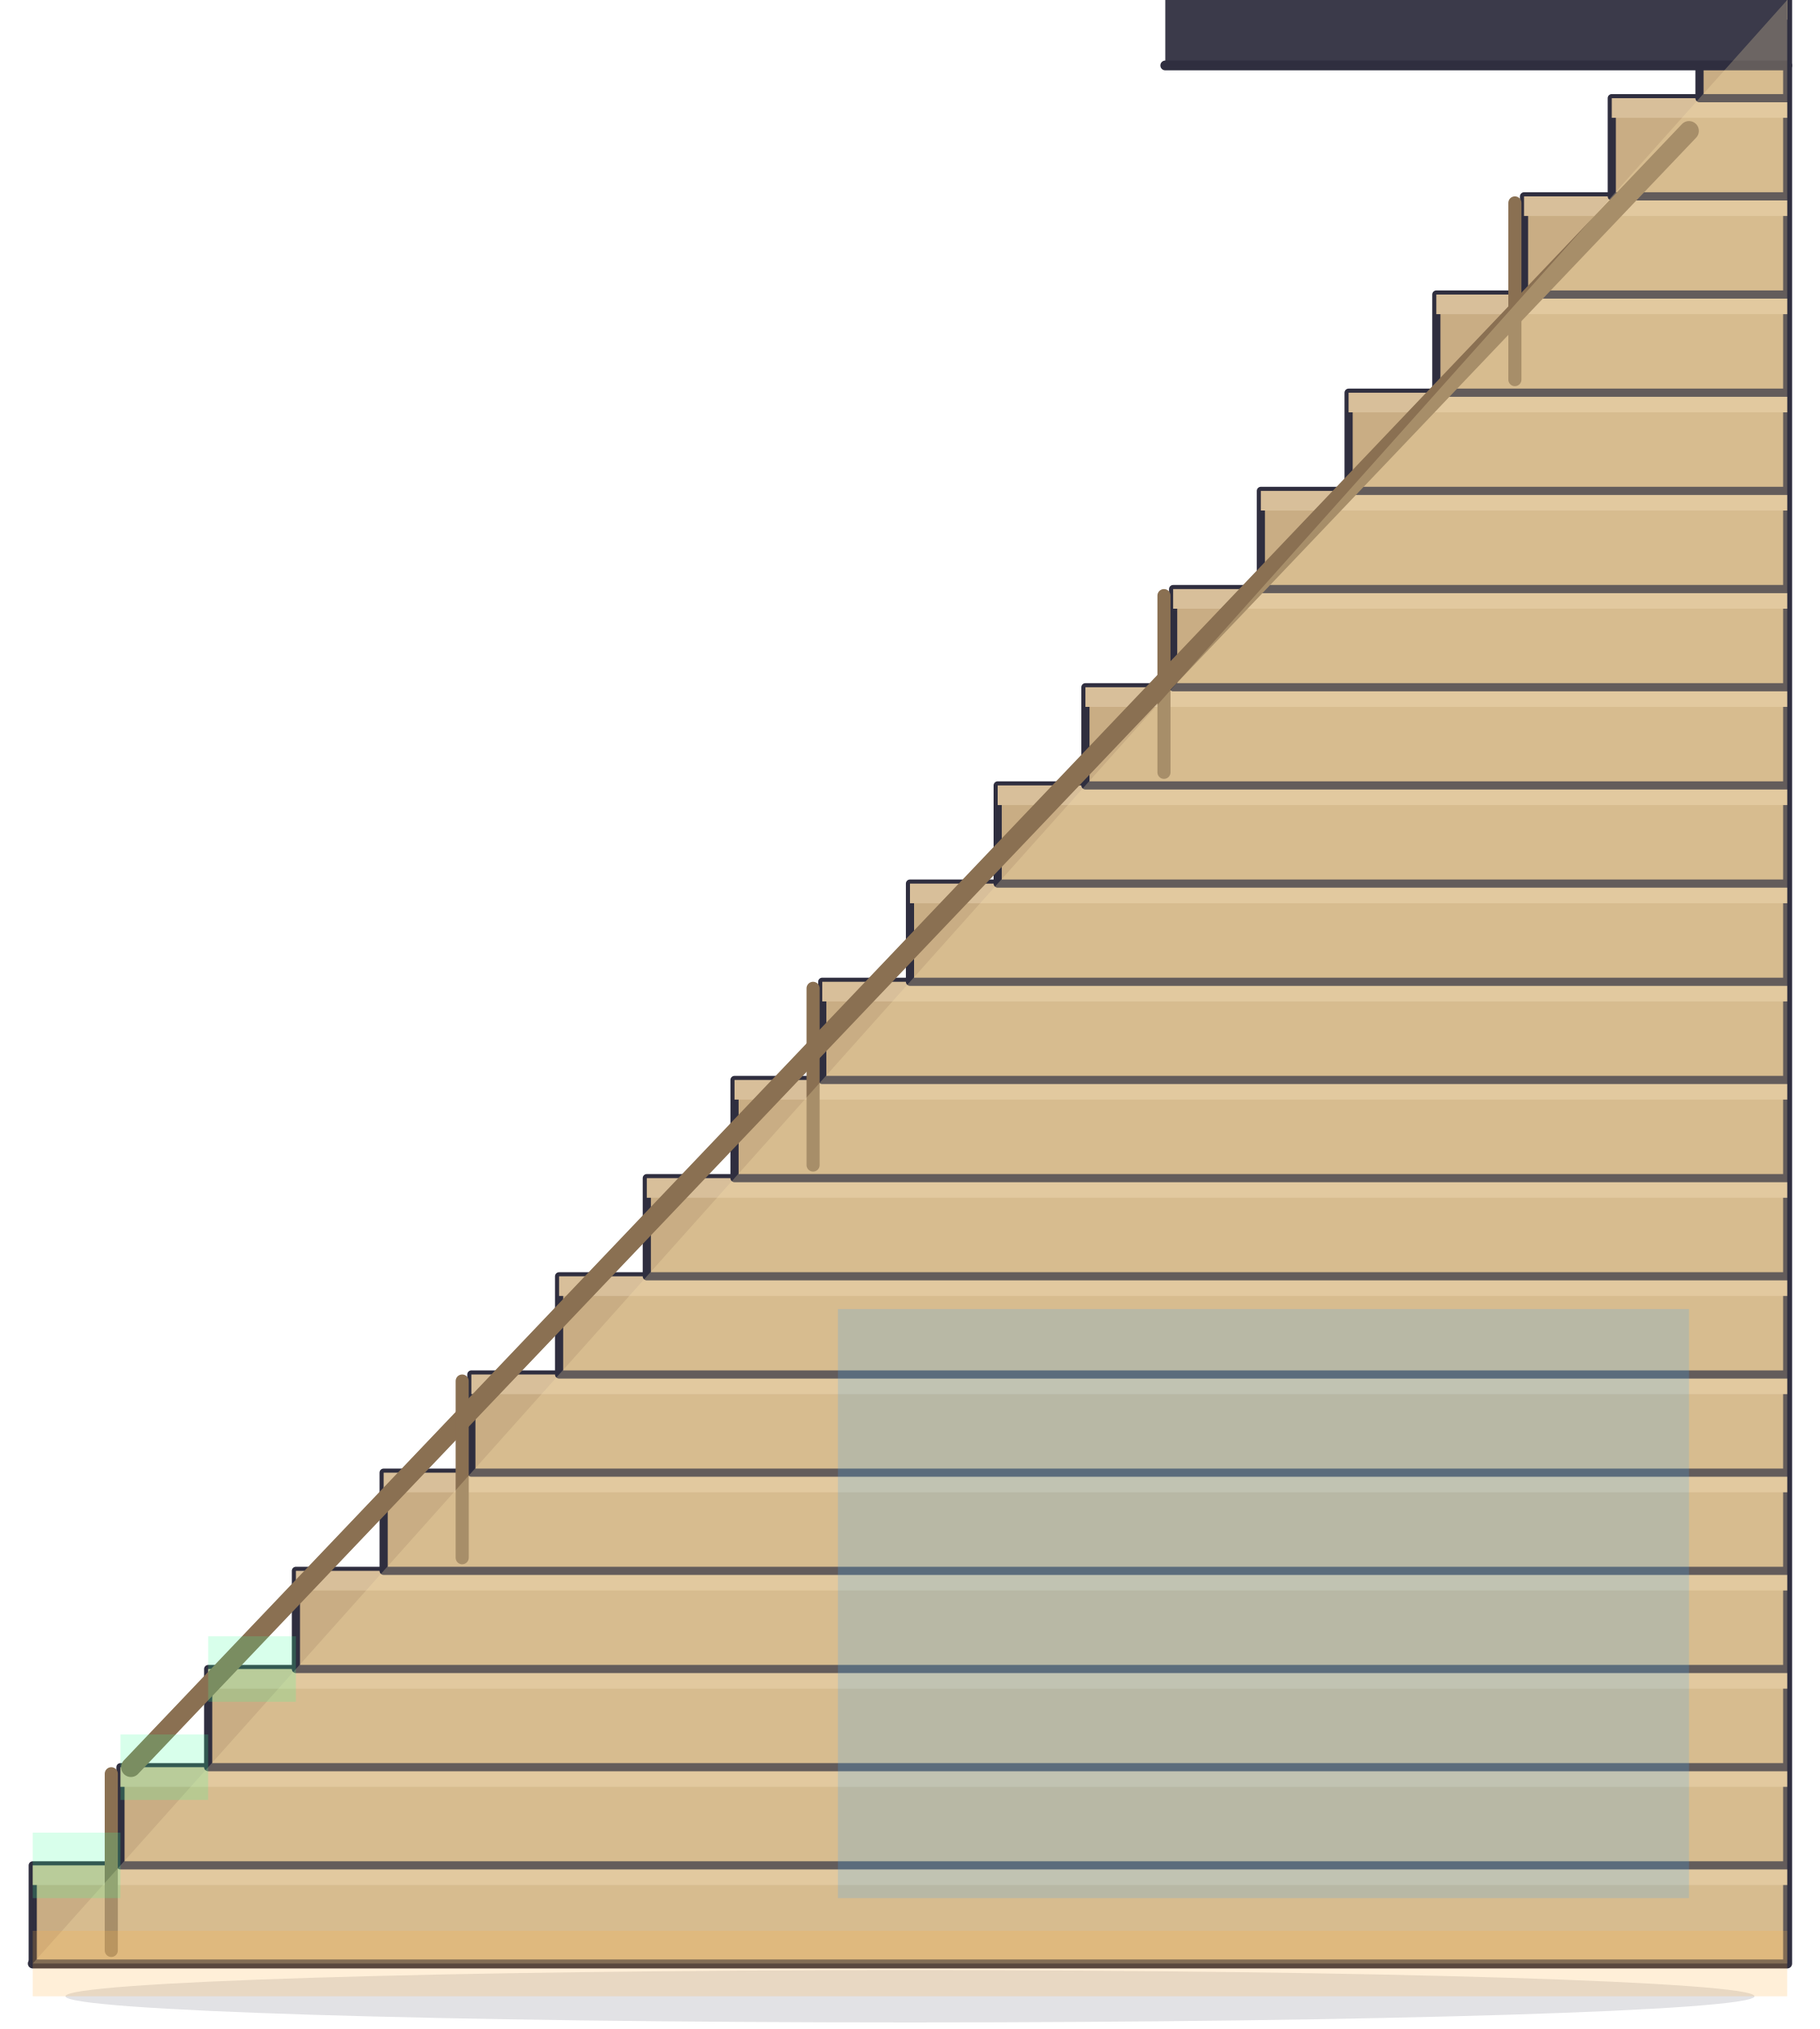
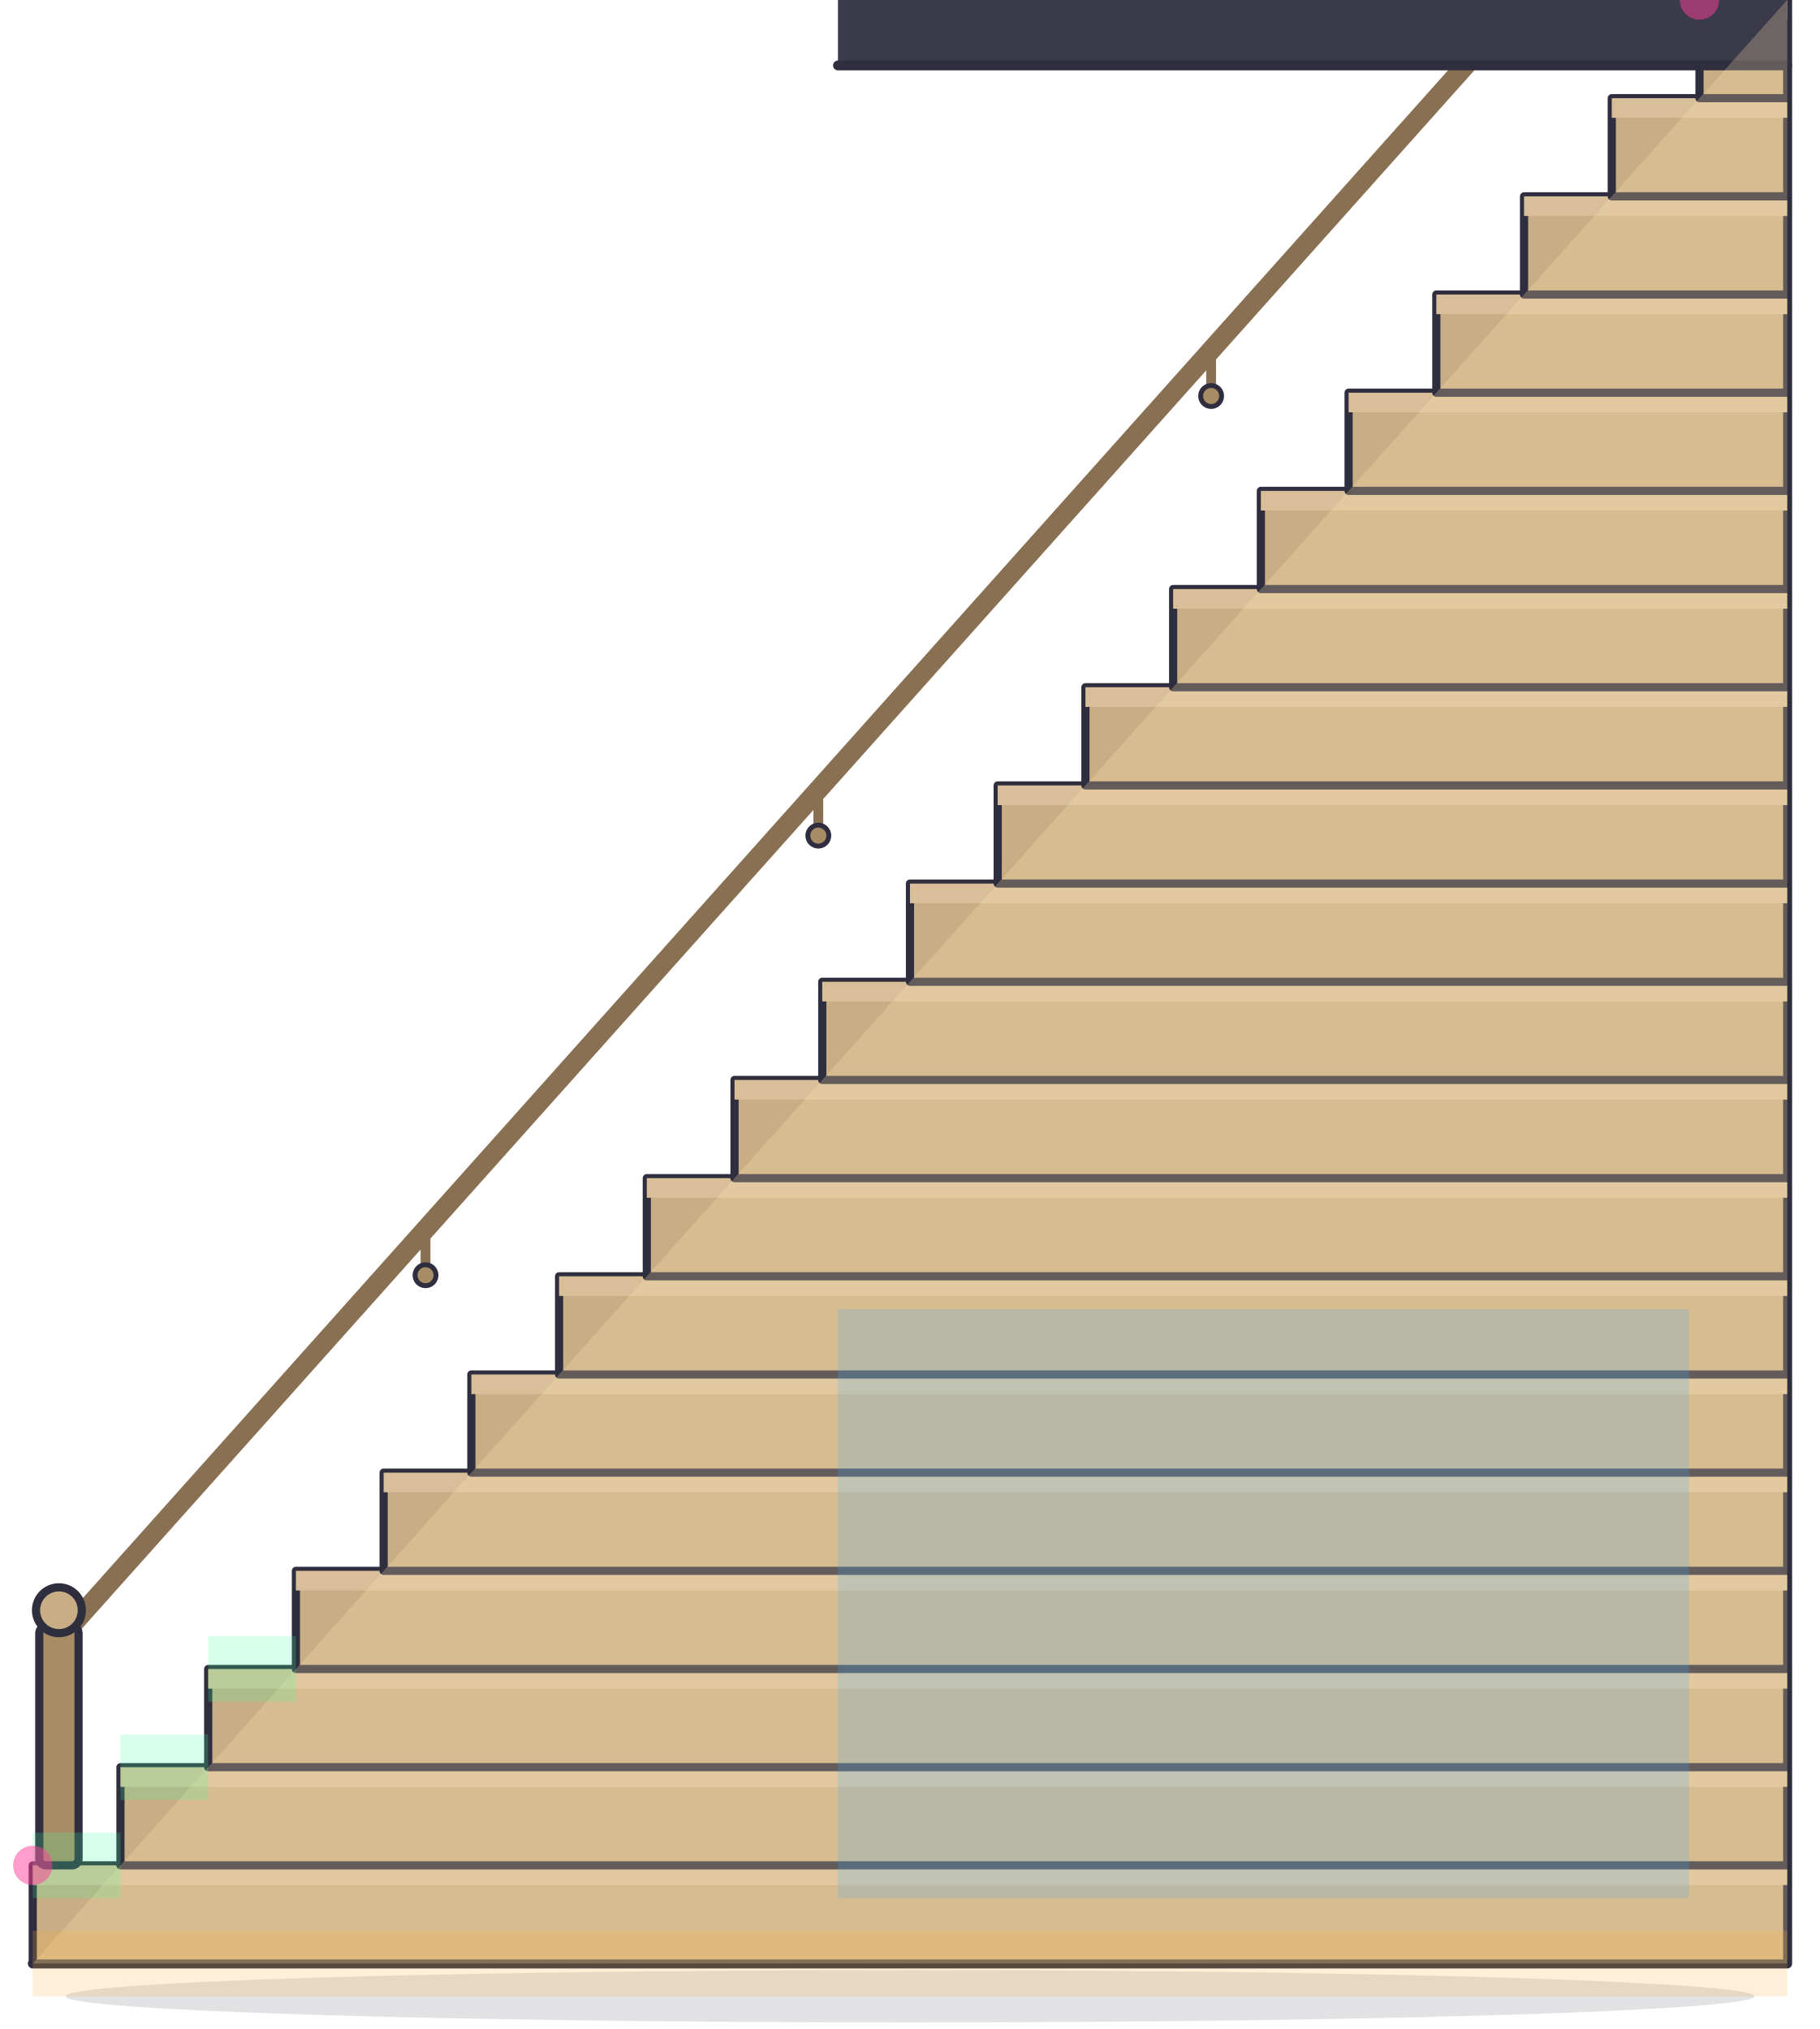
<svg xmlns="http://www.w3.org/2000/svg" viewBox="0 0 556 620" width="556" height="620">
  <g id="stín">
    <ellipse cx="278" cy="610" rx="258" ry="8" fill="#2F2E3F" stroke="none" opacity="0.14" />
  </g>
  <g id="bok">
    <path d="M 10 600 L 546 0 L 546 600 Z" fill="#A88C66" stroke="#2F2E3F" stroke-width="3" stroke-linejoin="round" stroke-linecap="round" />
  </g>
  <g id="stupně">
    <rect x="10" y="570" width="536" height="30" fill="#C9AD84" stroke="#2F2E3F" stroke-width="2.5" stroke-linejoin="round" stroke-linecap="round" />
    <rect x="10" y="570" width="536" height="6" fill="#D8BF9A" stroke="none" />
    <rect x="36.8" y="540" width="509.2" height="30" fill="#C9AD84" stroke="#2F2E3F" stroke-width="2.5" stroke-linejoin="round" stroke-linecap="round" />
    <rect x="36.8" y="540" width="509.2" height="6" fill="#D8BF9A" stroke="none" />
    <rect x="63.6" y="510" width="482.4" height="30" fill="#C9AD84" stroke="#2F2E3F" stroke-width="2.5" stroke-linejoin="round" stroke-linecap="round" />
    <rect x="63.6" y="510" width="482.4" height="6" fill="#D8BF9A" stroke="none" />
    <rect x="90.4" y="480" width="455.6" height="30" fill="#C9AD84" stroke="#2F2E3F" stroke-width="2.5" stroke-linejoin="round" stroke-linecap="round" />
    <rect x="90.4" y="480" width="455.6" height="6" fill="#D8BF9A" stroke="none" />
    <rect x="117.2" y="450" width="428.8" height="30" fill="#C9AD84" stroke="#2F2E3F" stroke-width="2.5" stroke-linejoin="round" stroke-linecap="round" />
    <rect x="117.2" y="450" width="428.8" height="6" fill="#D8BF9A" stroke="none" />
    <rect x="144" y="420" width="402" height="30" fill="#C9AD84" stroke="#2F2E3F" stroke-width="2.5" stroke-linejoin="round" stroke-linecap="round" />
    <rect x="144" y="420" width="402" height="6" fill="#D8BF9A" stroke="none" />
    <rect x="170.8" y="390" width="375.2" height="30" fill="#C9AD84" stroke="#2F2E3F" stroke-width="2.5" stroke-linejoin="round" stroke-linecap="round" />
    <rect x="170.8" y="390" width="375.2" height="6" fill="#D8BF9A" stroke="none" />
    <rect x="197.6" y="360" width="348.4" height="30" fill="#C9AD84" stroke="#2F2E3F" stroke-width="2.5" stroke-linejoin="round" stroke-linecap="round" />
    <rect x="197.6" y="360" width="348.4" height="6" fill="#D8BF9A" stroke="none" />
    <rect x="224.4" y="330" width="321.6" height="30" fill="#C9AD84" stroke="#2F2E3F" stroke-width="2.5" stroke-linejoin="round" stroke-linecap="round" />
    <rect x="224.4" y="330" width="321.6" height="6" fill="#D8BF9A" stroke="none" />
    <rect x="251.2" y="300" width="294.8" height="30" fill="#C9AD84" stroke="#2F2E3F" stroke-width="2.5" stroke-linejoin="round" stroke-linecap="round" />
    <rect x="251.2" y="300" width="294.8" height="6" fill="#D8BF9A" stroke="none" />
    <rect x="278" y="270" width="268" height="30" fill="#C9AD84" stroke="#2F2E3F" stroke-width="2.5" stroke-linejoin="round" stroke-linecap="round" />
    <rect x="278" y="270" width="268" height="6" fill="#D8BF9A" stroke="none" />
    <rect x="304.8" y="240" width="241.2" height="30" fill="#C9AD84" stroke="#2F2E3F" stroke-width="2.5" stroke-linejoin="round" stroke-linecap="round" />
    <rect x="304.8" y="240" width="241.2" height="6" fill="#D8BF9A" stroke="none" />
    <rect x="331.6" y="210" width="214.4" height="30" fill="#C9AD84" stroke="#2F2E3F" stroke-width="2.5" stroke-linejoin="round" stroke-linecap="round" />
    <rect x="331.6" y="210" width="214.4" height="6" fill="#D8BF9A" stroke="none" />
    <rect x="358.4" y="180" width="187.6" height="30" fill="#C9AD84" stroke="#2F2E3F" stroke-width="2.5" stroke-linejoin="round" stroke-linecap="round" />
    <rect x="358.4" y="180" width="187.6" height="6" fill="#D8BF9A" stroke="none" />
    <rect x="385.2" y="150" width="160.8" height="30" fill="#C9AD84" stroke="#2F2E3F" stroke-width="2.5" stroke-linejoin="round" stroke-linecap="round" />
    <rect x="385.2" y="150" width="160.8" height="6" fill="#D8BF9A" stroke="none" />
    <rect x="412" y="120" width="134" height="30" fill="#C9AD84" stroke="#2F2E3F" stroke-width="2.5" stroke-linejoin="round" stroke-linecap="round" />
    <rect x="412" y="120" width="134" height="6" fill="#D8BF9A" stroke="none" />
    <rect x="438.8" y="90" width="107.2" height="30" fill="#C9AD84" stroke="#2F2E3F" stroke-width="2.5" stroke-linejoin="round" stroke-linecap="round" />
    <rect x="438.8" y="90" width="107.2" height="6" fill="#D8BF9A" stroke="none" />
    <rect x="465.6" y="60" width="80.4" height="30" fill="#C9AD84" stroke="#2F2E3F" stroke-width="2.5" stroke-linejoin="round" stroke-linecap="round" />
    <rect x="465.6" y="60" width="80.4" height="6" fill="#D8BF9A" stroke="none" />
    <rect x="492.4" y="30" width="53.6" height="30" fill="#C9AD84" stroke="#2F2E3F" stroke-width="2.5" stroke-linejoin="round" stroke-linecap="round" />
    <rect x="492.4" y="30" width="53.6" height="6" fill="#D8BF9A" stroke="none" />
    <rect x="519.2" y="0" width="26.8" height="30" fill="#C9AD84" stroke="#2F2E3F" stroke-width="2.5" stroke-linejoin="round" stroke-linecap="round" />
    <rect x="519.2" y="0" width="26.8" height="6" fill="#D8BF9A" stroke="none" />
  </g>
  <g id="zábradlí">
-     <path d="M 40 540 L 516 40" fill="none" stroke="#8A7052" stroke-width="6" stroke-linejoin="round" stroke-linecap="round" />
-     <path d="M 34 596 L 34 542" stroke="#8A7052" stroke-width="4" stroke-linejoin="round" stroke-linecap="round" />
-     <path d="M 141.2 476 L 141.2 422" stroke="#8A7052" stroke-width="4" stroke-linejoin="round" stroke-linecap="round" />
-     <path d="M 248.4 356 L 248.4 302" stroke="#8A7052" stroke-width="4" stroke-linejoin="round" stroke-linecap="round" />
-     <path d="M 355.6 236 L 355.6 182" stroke="#8A7052" stroke-width="4" stroke-linejoin="round" stroke-linecap="round" />
-     <path d="M 462.8 116 L 462.8 62" stroke="#8A7052" stroke-width="4" stroke-linejoin="round" stroke-linecap="round" />
+     <path d="M 18 501.0 L 465.6 0" fill="none" stroke="#8A7052" stroke-width="6" stroke-linejoin="round" stroke-linecap="round" />
+     <path d="M 130 378.67 L 130 387.67" stroke="#8A7052" stroke-width="3" stroke-linejoin="round" stroke-linecap="round" />
+     <circle cx="130" cy="389.67" r="3.2" fill="#A88C66" stroke="#2F2E3F" stroke-width="1.5" stroke-linejoin="round" stroke-linecap="round" />
+     <path d="M 250 244.34 L 250 253.34" stroke="#8A7052" stroke-width="3" stroke-linejoin="round" stroke-linecap="round" />
+     <circle cx="250" cy="255.34" r="3.2" fill="#A88C66" stroke="#2F2E3F" stroke-width="1.5" stroke-linejoin="round" stroke-linecap="round" />
+     <path d="M 370 110.01 L 370 119.01" stroke="#8A7052" stroke-width="3" stroke-linejoin="round" stroke-linecap="round" />
+     <circle cx="370" cy="121.01" r="3.2" fill="#A88C66" stroke="#2F2E3F" stroke-width="1.5" stroke-linejoin="round" stroke-linecap="round" />
+     <rect x="12" y="497.04" width="12" height="72.96" rx="2" fill="#A88C66" stroke="#2F2E3F" stroke-width="2.5" stroke-linejoin="round" stroke-linecap="round" />
+     <circle cx="18" cy="492.04" r="7" fill="#C9AD84" stroke="#2F2E3F" stroke-width="2.5" stroke-linejoin="round" stroke-linecap="round" />
  </g>
  <g id="otvor ve stropě">
-     <rect x="356" y="0" width="190" height="20" fill="#3B3A4A" stroke="none" />
-     <path d="M 356 20 L 546 20" stroke="#2F2E3F" stroke-width="3" stroke-linejoin="round" stroke-linecap="round" />
+     <rect x="256" y="0" width="290" height="20" fill="#3B3A4A" stroke="none" />
+     <path d="M 256 20 L 546 20" stroke="#2F2E3F" stroke-width="3" stroke-linejoin="round" stroke-linecap="round" />
  </g>
  <g id="stav: světlo na schodech" data-state="hidden">
    <path d="M 10 600 L 546 0 L 546 600 Z" fill="#FFE9B0" stroke="none" opacity="0.25" />
  </g>
  <rect id="@pata" x="10" y="590" width="536" height="20" fill="#FFB13D" opacity="0.2" />
  <rect id="@plošina" x="10" y="560" width="26.8" height="20" fill="#3DFF9A" opacity="0.2" />
  <rect id="@plošina 2" x="36.8" y="530" width="26.8" height="20" fill="#3DFF9A" opacity="0.2" />
  <rect id="@plošina 3" x="63.6" y="500" width="26.8" height="20" fill="#3DFF9A" opacity="0.2" />
  <rect id="@úkryt pod" x="256" y="400" width="260" height="180" fill="#3DA9FF" opacity="0.2" />
+   <circle id="@čep první schod" cx="10" cy="570" r="6" fill="#FF3D9A" opacity="0.5" />
+   <circle id="@čep horní schod" cx="519.2" cy="0" r="6" fill="#FF3D9A" opacity="0.5" />
</svg>
